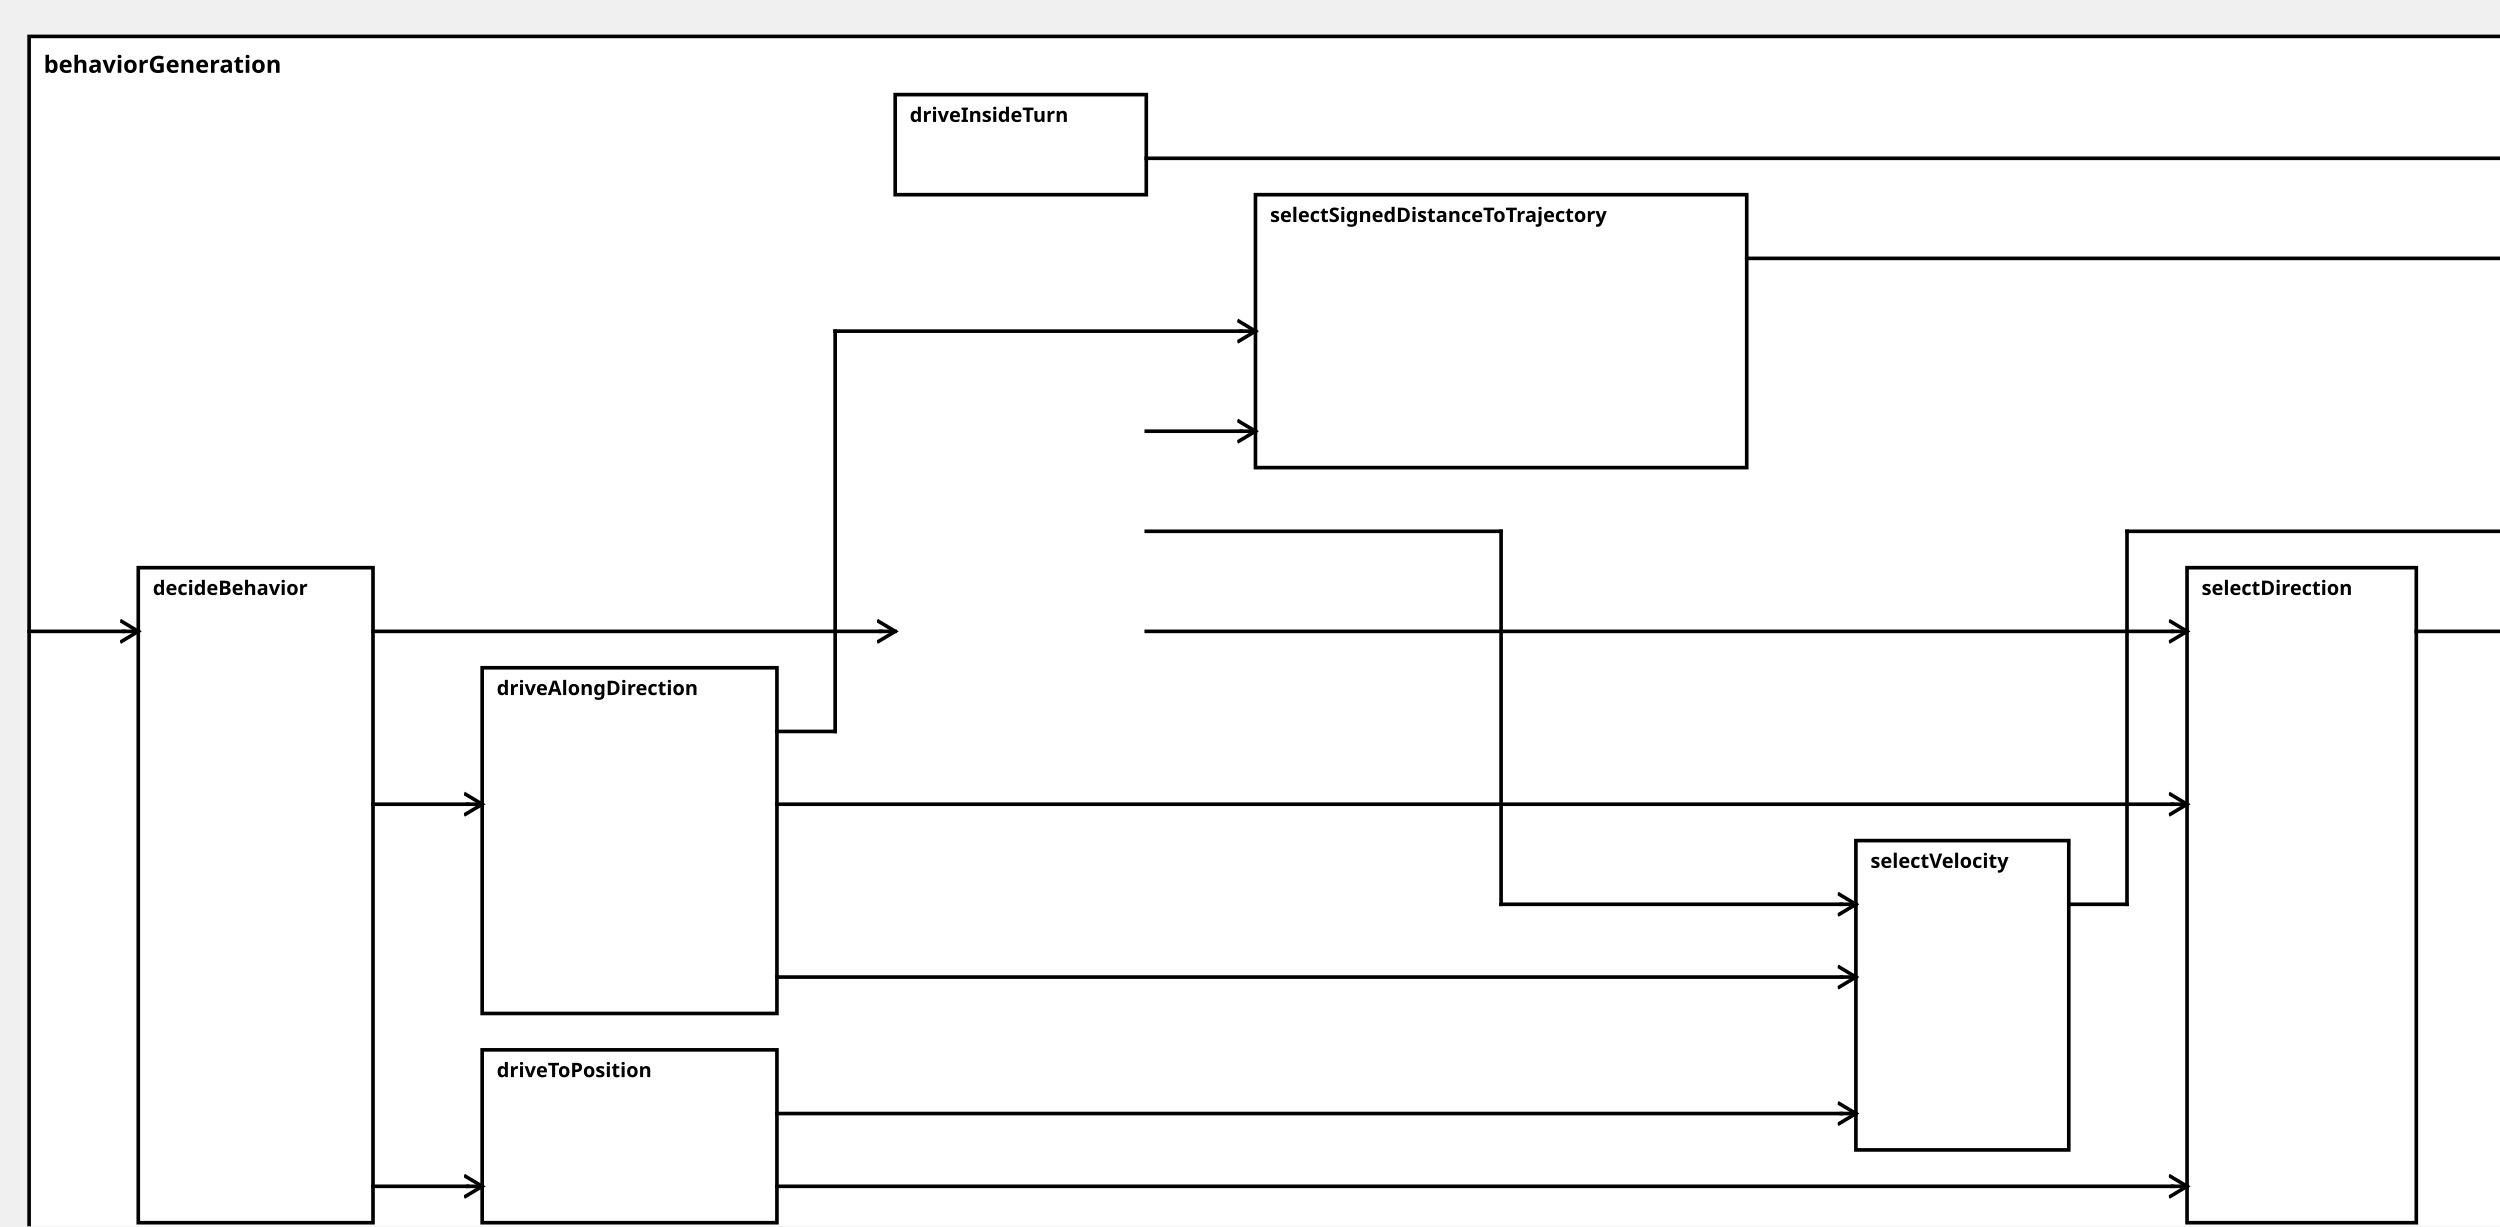
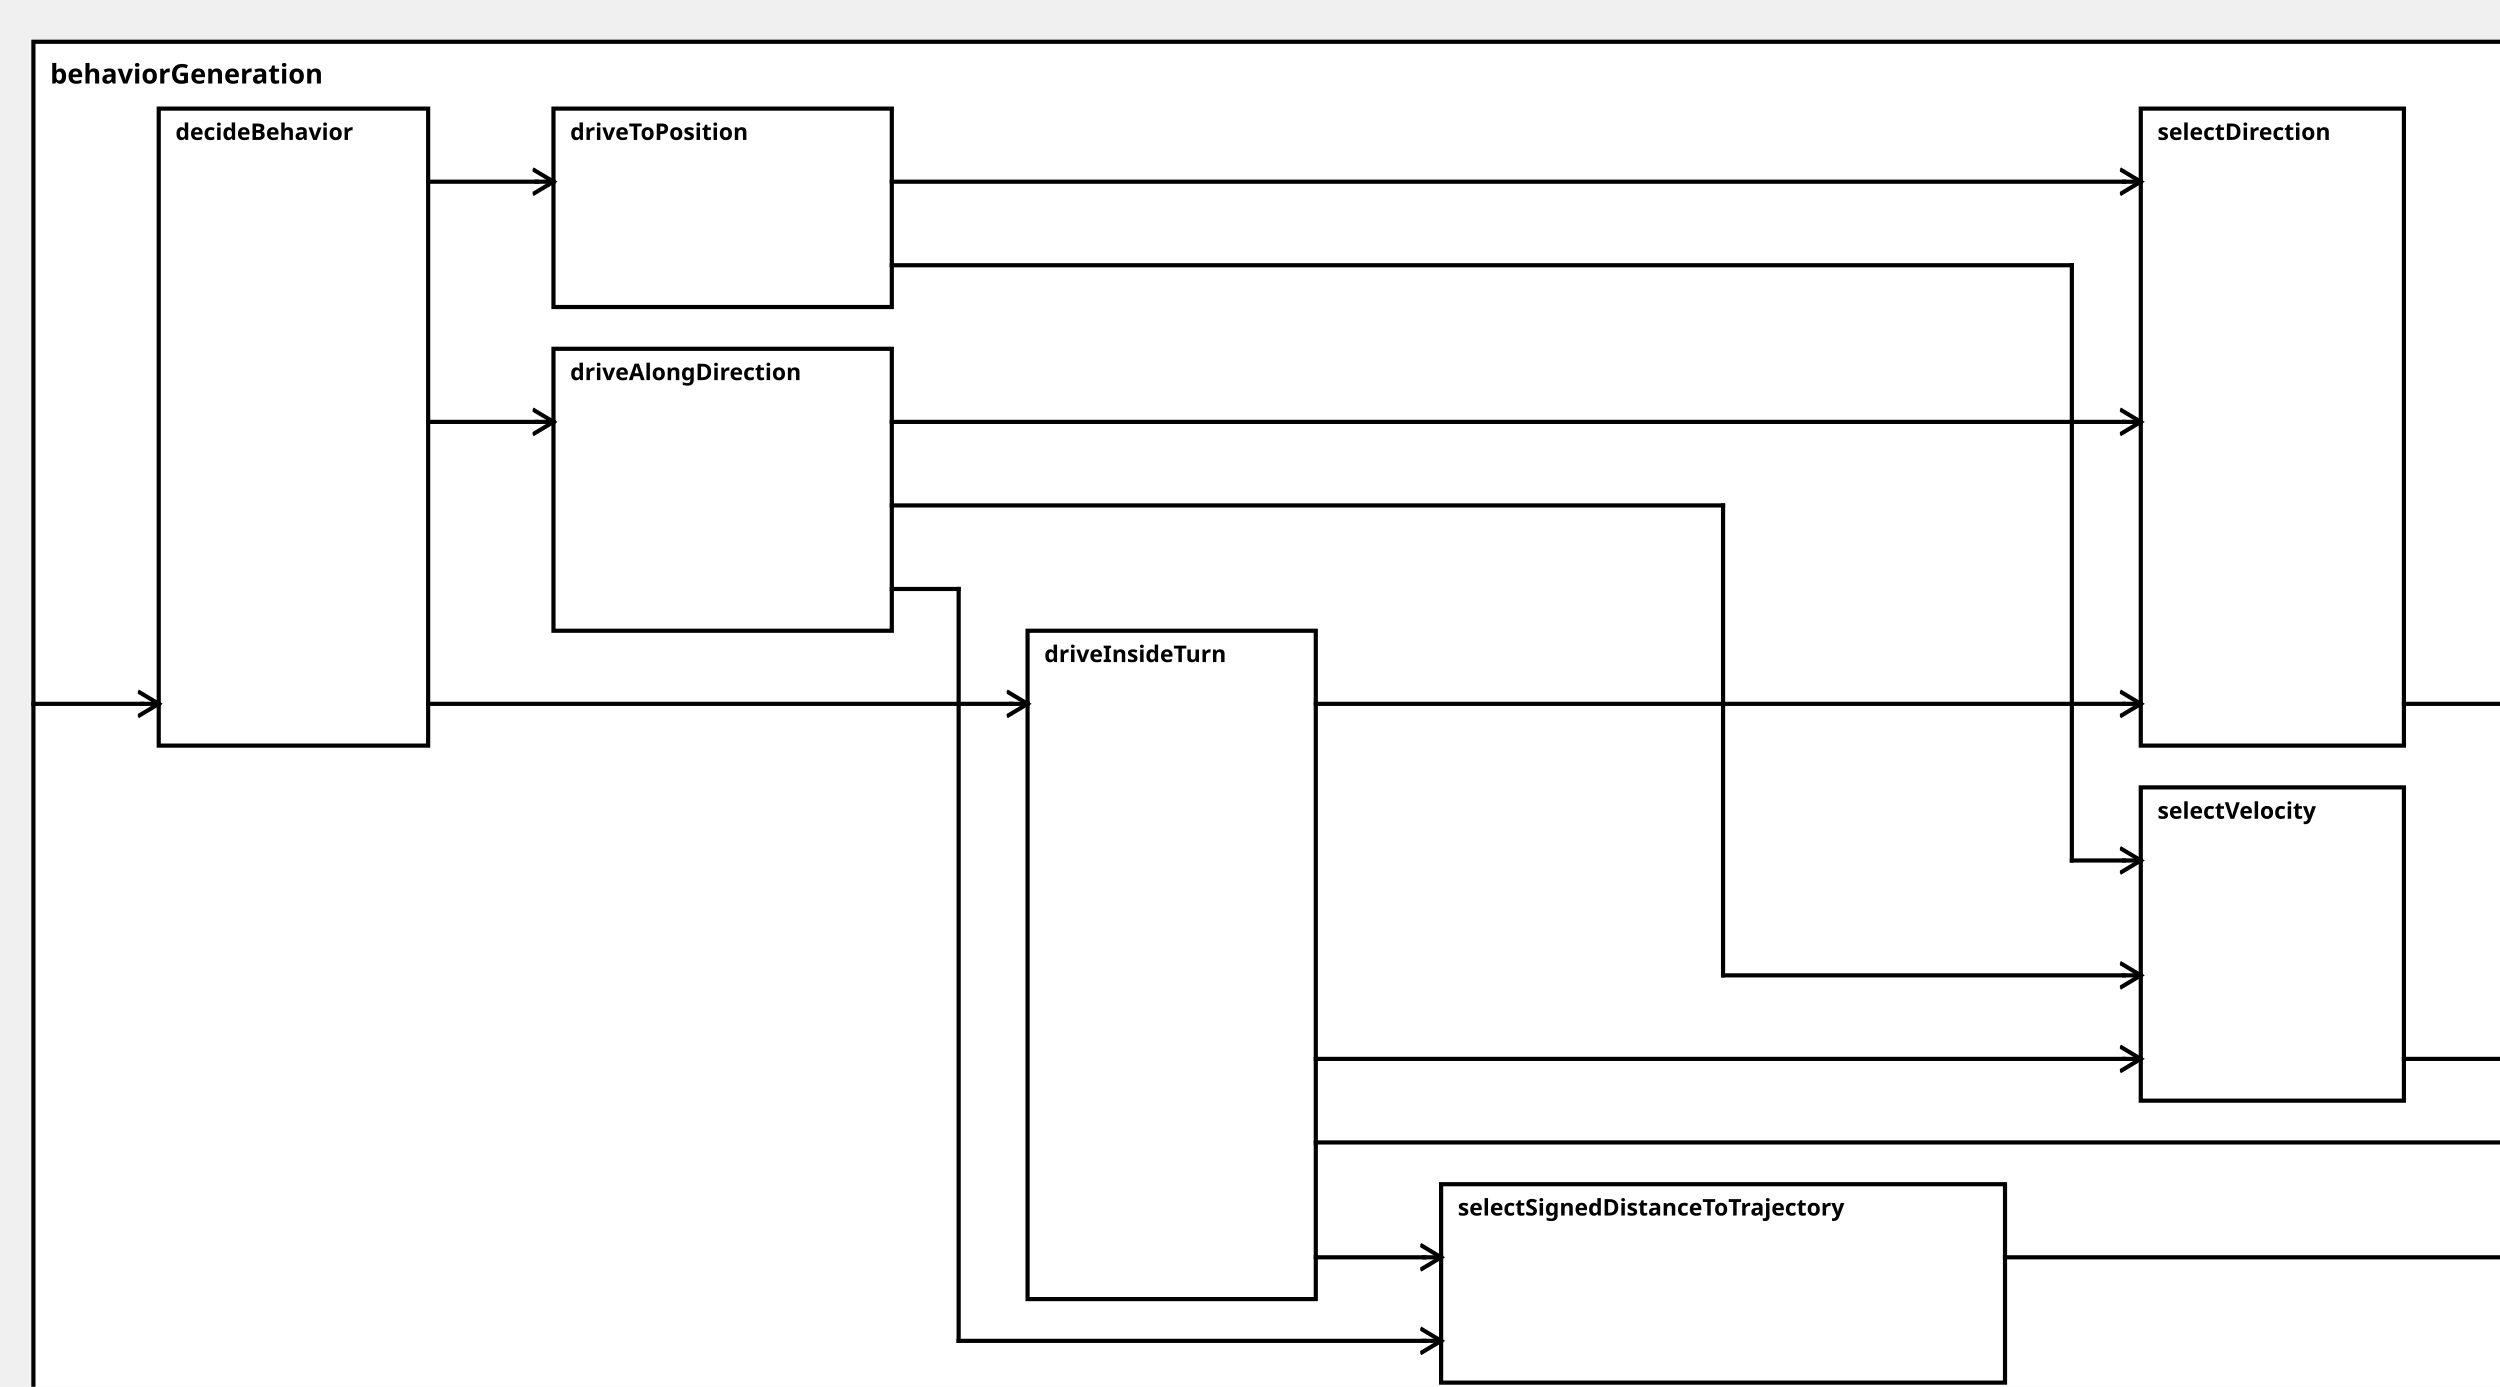
<svg xmlns="http://www.w3.org/2000/svg" width="100%" height="100%" version="1.1">
  <svg version="1.1">
    <g transform="translate(16 20)">
-       <rect id="0" width="1372" height="672" style="fill:white;stroke:black;stroke-width:2;fill-opacity:1.0;stroke-opacity:1.0" />
+       <rect id="0" width="1195" height="662" style="fill:white;stroke:black;stroke-width:2;fill-opacity:1.0;stroke-opacity:1.0" />
      <text x="8" y="20" style="font-weight: bold" font-family="Verdana" font-size="13" fill="black">
            behaviorGeneration
    </text>
    </g>
  </svg>
-   <g transform="translate(76 312)">
-     <rect data-name="autopilot.behavior.behaviorGeneration.decideBehavior" id="1" width="129" height="360" style="fill:white;stroke:black;stroke-width:2;fill-opacity:1.0;stroke-opacity:1.0" />
+   <g transform="translate(76 52)">
+     <rect data-name="autopilot.behavior.behaviorGeneration.decideBehavior" id="1" width="129" height="305" style="fill:white;stroke:black;stroke-width:2;fill-opacity:1.0;stroke-opacity:1.0" />
    <text x="8" y="15" alignment-baseline="middle" style="font-weight: bold" font-family="Verdana" font-size="11" fill="black">
    decideBehavior
    </text>
  </g>
-   <g transform="translate(492 52)">
-     <rect data-name="autopilot.behavior.behaviorGeneration.driveInsideTurn" id="4" width="138" height="55" style="fill:white;stroke:black;stroke-width:2;fill-opacity:1.0;stroke-opacity:1.0" />
+   <g transform="translate(492 302)">
+     <rect data-name="autopilot.behavior.behaviorGeneration.driveInsideTurn" id="4" width="138" height="320" style="fill:white;stroke:black;stroke-width:2;fill-opacity:1.0;stroke-opacity:1.0" />
    <text x="8" y="15" alignment-baseline="middle" style="font-weight: bold" font-family="Verdana" font-size="11" fill="black">
    driveInsideTurn
    </text>
  </g>
-   <g transform="translate(265 367)">
-     <rect data-name="autopilot.behavior.behaviorGeneration.driveAlongDirection" id="2" width="162" height="190" style="fill:white;stroke:black;stroke-width:2;fill-opacity:1.0;stroke-opacity:1.0" />
+   <g transform="translate(265 167)">
+     <rect data-name="autopilot.behavior.behaviorGeneration.driveAlongDirection" id="3" width="162" height="135" style="fill:white;stroke:black;stroke-width:2;fill-opacity:1.0;stroke-opacity:1.0" />
    <text x="8" y="15" alignment-baseline="middle" style="font-weight: bold" font-family="Verdana" font-size="11" fill="black">
    driveAlongDirection
    </text>
  </g>
-   <g transform="translate(265 577)">
-     <rect data-name="autopilot.behavior.behaviorGeneration.driveToPosition" id="3" width="162" height="95" style="fill:white;stroke:black;stroke-width:2;fill-opacity:1.0;stroke-opacity:1.0" />
+   <g transform="translate(265 52)">
+     <rect data-name="autopilot.behavior.behaviorGeneration.driveToPosition" id="2" width="162" height="95" style="fill:white;stroke:black;stroke-width:2;fill-opacity:1.0;stroke-opacity:1.0" />
    <text x="8" y="15" alignment-baseline="middle" style="font-weight: bold" font-family="Verdana" font-size="11" fill="black">
    driveToPosition
    </text>
  </g>
-   <g transform="translate(1202 312)">
-     <rect data-name="autopilot.behavior.behaviorGeneration.selectDirection" id="8" width="126" height="360" style="fill:white;stroke:black;stroke-width:2;fill-opacity:1.0;stroke-opacity:1.0" />
+   <g transform="translate(1025 52)">
+     <rect data-name="autopilot.behavior.behaviorGeneration.selectDirection" id="6" width="126" height="305" style="fill:white;stroke:black;stroke-width:2;fill-opacity:1.0;stroke-opacity:1.0" />
    <text x="8" y="15" alignment-baseline="middle" style="font-weight: bold" font-family="Verdana" font-size="11" fill="black">
    selectDirection
    </text>
  </g>
-   <g transform="translate(690 107)">
-     <rect data-name="autopilot.behavior.behaviorGeneration.selectSignedDistanceToTrajectory" id="6" width="270" height="150" style="fill:white;stroke:black;stroke-width:2;fill-opacity:1.0;stroke-opacity:1.0" />
+   <g transform="translate(690 567)">
+     <rect data-name="autopilot.behavior.behaviorGeneration.selectSignedDistanceToTrajectory" id="5" width="270" height="95" style="fill:white;stroke:black;stroke-width:2;fill-opacity:1.0;stroke-opacity:1.0" />
    <text x="8" y="15" alignment-baseline="middle" style="font-weight: bold" font-family="Verdana" font-size="11" fill="black">
    selectSignedDistanceToTrajectory
    </text>
  </g>
-   <g transform="translate(1020 462)">
-     <rect data-name="autopilot.behavior.behaviorGeneration.selectVelocity" id="7" width="117" height="170" style="fill:white;stroke:black;stroke-width:2;fill-opacity:1.0;stroke-opacity:1.0" />
+   <g transform="translate(1025 377)">
+     <rect data-name="autopilot.behavior.behaviorGeneration.selectVelocity" id="7" width="126" height="150" style="fill:white;stroke:black;stroke-width:2;fill-opacity:1.0;stroke-opacity:1.0" />
    <text x="8" y="15" alignment-baseline="middle" style="font-weight: bold" font-family="Verdana" font-size="11" fill="black">
    selectVelocity
    </text>
  </g>
  <defs>
    <marker id="0,0,0" markerWidth="13" markerHeight="13" refX="5" refY="5" orient="auto">
      <polyline points="0,2 5,5 0,8" style="fill:none; stroke:rgb(0,0,0);                     stroke-width:1" />
    </marker>
  </defs>
-   <line stroke-linecap="square" x1="1328" y1="347" x2="1380" y2="347" style="stroke:rgb(0, 0,0);             stroke-width:2; " />
-   <line stroke-linecap="square" x1="1380" y1="347" x2="1388" y2="347" style="stroke:rgb(0, 0,0);             stroke-width:2;                 marker-end: url(#0,0,0)             " />
-   <line stroke-linecap="square" x1="960" y1="142" x2="1380" y2="142" style="stroke:rgb(0, 0,0);             stroke-width:2; " />
-   <line stroke-linecap="square" x1="1380" y1="142" x2="1388" y2="142" style="stroke:rgb(0, 0,0);             stroke-width:2;                 marker-end: url(#0,0,0)             " />
-   <line stroke-linecap="square" x1="1137" y1="497" x2="1169" y2="497" style="stroke:rgb(0, 0,0);             stroke-width:2; " />
-   <line stroke-linecap="square" x1="1169" y1="497" x2="1169" y2="292" style="stroke:rgb(0, 0,0);             stroke-width:2; " />
-   <line stroke-linecap="square" x1="1169" y1="292" x2="1380" y2="292" style="stroke:rgb(0, 0,0);             stroke-width:2; " />
-   <line stroke-linecap="square" x1="1380" y1="292" x2="1388" y2="292" style="stroke:rgb(0, 0,0);             stroke-width:2;                 marker-end: url(#0,0,0)             " />
-   <line stroke-linecap="square" x1="630" y1="87" x2="1380" y2="87" style="stroke:rgb(0, 0,0);             stroke-width:2; " />
-   <line stroke-linecap="square" x1="1380" y1="87" x2="1388" y2="87" style="stroke:rgb(0, 0,0);             stroke-width:2;                 marker-end: url(#0,0,0)             " />
-   <line stroke-linecap="square" x1="16" y1="347" x2="68" y2="347" style="stroke:rgb(0, 0,0);             stroke-width:2; " />
-   <line stroke-linecap="square" x1="68" y1="347" x2="76" y2="347" style="stroke:rgb(0, 0,0);             stroke-width:2;                 marker-end: url(#0,0,0)             " />
-   <line stroke-linecap="square" x1="205" y1="347" x2="484" y2="347" style="stroke:rgb(0, 0,0);             stroke-width:2; " />
-   <line stroke-linecap="square" x1="484" y1="347" x2="492" y2="347" style="stroke:rgb(0, 0,0);             stroke-width:2;                 marker-end: url(#0,0,0)             " />
-   <line stroke-linecap="square" x1="205" y1="442" x2="257" y2="442" style="stroke:rgb(0, 0,0);             stroke-width:2; " />
-   <line stroke-linecap="square" x1="257" y1="442" x2="265" y2="442" style="stroke:rgb(0, 0,0);             stroke-width:2;                 marker-end: url(#0,0,0)             " />
-   <line stroke-linecap="square" x1="205" y1="652" x2="257" y2="652" style="stroke:rgb(0, 0,0);             stroke-width:2; " />
-   <line stroke-linecap="square" x1="257" y1="652" x2="265" y2="652" style="stroke:rgb(0, 0,0);             stroke-width:2;                 marker-end: url(#0,0,0)             " />
-   <line stroke-linecap="square" x1="630" y1="347" x2="1194" y2="347" style="stroke:rgb(0, 0,0);             stroke-width:2; " />
-   <line stroke-linecap="square" x1="1194" y1="347" x2="1202" y2="347" style="stroke:rgb(0, 0,0);             stroke-width:2;                 marker-end: url(#0,0,0)             " />
-   <line stroke-linecap="square" x1="427" y1="442" x2="1194" y2="442" style="stroke:rgb(0, 0,0);             stroke-width:2; " />
-   <line stroke-linecap="square" x1="1194" y1="442" x2="1202" y2="442" style="stroke:rgb(0, 0,0);             stroke-width:2;                 marker-end: url(#0,0,0)             " />
-   <line stroke-linecap="square" x1="427" y1="652" x2="1194" y2="652" style="stroke:rgb(0, 0,0);             stroke-width:2; " />
-   <line stroke-linecap="square" x1="1194" y1="652" x2="1202" y2="652" style="stroke:rgb(0, 0,0);             stroke-width:2;                 marker-end: url(#0,0,0)             " />
-   <line stroke-linecap="square" x1="630" y1="237" x2="682" y2="237" style="stroke:rgb(0, 0,0);             stroke-width:2; " />
-   <line stroke-linecap="square" x1="682" y1="237" x2="690" y2="237" style="stroke:rgb(0, 0,0);             stroke-width:2;                 marker-end: url(#0,0,0)             " />
-   <line stroke-linecap="square" x1="427" y1="402" x2="459" y2="402" style="stroke:rgb(0, 0,0);             stroke-width:2; " />
-   <line stroke-linecap="square" x1="459" y1="402" x2="459" y2="182" style="stroke:rgb(0, 0,0);             stroke-width:2; " />
-   <line stroke-linecap="square" x1="459" y1="182" x2="682" y2="182" style="stroke:rgb(0, 0,0);             stroke-width:2; " />
-   <line stroke-linecap="square" x1="682" y1="182" x2="690" y2="182" style="stroke:rgb(0, 0,0);             stroke-width:2;                 marker-end: url(#0,0,0)             " />
-   <line stroke-linecap="square" x1="630" y1="292" x2="825" y2="292" style="stroke:rgb(0, 0,0);             stroke-width:2; " />
-   <line stroke-linecap="square" x1="825" y1="292" x2="825" y2="497" style="stroke:rgb(0, 0,0);             stroke-width:2; " />
-   <line stroke-linecap="square" x1="825" y1="497" x2="1012" y2="497" style="stroke:rgb(0, 0,0);             stroke-width:2; " />
-   <line stroke-linecap="square" x1="1012" y1="497" x2="1020" y2="497" style="stroke:rgb(0, 0,0);             stroke-width:2;                 marker-end: url(#0,0,0)             " />
-   <line stroke-linecap="square" x1="427" y1="537" x2="1012" y2="537" style="stroke:rgb(0, 0,0);             stroke-width:2; " />
-   <line stroke-linecap="square" x1="1012" y1="537" x2="1020" y2="537" style="stroke:rgb(0, 0,0);             stroke-width:2;                 marker-end: url(#0,0,0)             " />
-   <line stroke-linecap="square" x1="427" y1="612" x2="1012" y2="612" style="stroke:rgb(0, 0,0);             stroke-width:2; " />
-   <line stroke-linecap="square" x1="1012" y1="612" x2="1020" y2="612" style="stroke:rgb(0, 0,0);             stroke-width:2;                 marker-end: url(#0,0,0)             " />
+   <line stroke-linecap="square" x1="1151" y1="337" x2="1203" y2="337" style="stroke:rgb(0, 0,0);             stroke-width:2; " />
+   <line stroke-linecap="square" x1="1203" y1="337" x2="1211" y2="337" style="stroke:rgb(0, 0,0);             stroke-width:2;                 marker-end: url(#0,0,0)             " />
+   <line stroke-linecap="square" x1="960" y1="602" x2="1203" y2="602" style="stroke:rgb(0, 0,0);             stroke-width:2; " />
+   <line stroke-linecap="square" x1="1203" y1="602" x2="1211" y2="602" style="stroke:rgb(0, 0,0);             stroke-width:2;                 marker-end: url(#0,0,0)             " />
+   <line stroke-linecap="square" x1="1151" y1="507" x2="1203" y2="507" style="stroke:rgb(0, 0,0);             stroke-width:2; " />
+   <line stroke-linecap="square" x1="1203" y1="507" x2="1211" y2="507" style="stroke:rgb(0, 0,0);             stroke-width:2;                 marker-end: url(#0,0,0)             " />
+   <line stroke-linecap="square" x1="630" y1="547" x2="1203" y2="547" style="stroke:rgb(0, 0,0);             stroke-width:2; " />
+   <line stroke-linecap="square" x1="1203" y1="547" x2="1211" y2="547" style="stroke:rgb(0, 0,0);             stroke-width:2;                 marker-end: url(#0,0,0)             " />
+   <line stroke-linecap="square" x1="16" y1="337" x2="68" y2="337" style="stroke:rgb(0, 0,0);             stroke-width:2; " />
+   <line stroke-linecap="square" x1="68" y1="337" x2="76" y2="337" style="stroke:rgb(0, 0,0);             stroke-width:2;                 marker-end: url(#0,0,0)             " />
+   <line stroke-linecap="square" x1="205" y1="337" x2="484" y2="337" style="stroke:rgb(0, 0,0);             stroke-width:2; " />
+   <line stroke-linecap="square" x1="484" y1="337" x2="492" y2="337" style="stroke:rgb(0, 0,0);             stroke-width:2;                 marker-end: url(#0,0,0)             " />
+   <line stroke-linecap="square" x1="205" y1="202" x2="257" y2="202" style="stroke:rgb(0, 0,0);             stroke-width:2; " />
+   <line stroke-linecap="square" x1="257" y1="202" x2="265" y2="202" style="stroke:rgb(0, 0,0);             stroke-width:2;                 marker-end: url(#0,0,0)             " />
+   <line stroke-linecap="square" x1="205" y1="87" x2="257" y2="87" style="stroke:rgb(0, 0,0);             stroke-width:2; " />
+   <line stroke-linecap="square" x1="257" y1="87" x2="265" y2="87" style="stroke:rgb(0, 0,0);             stroke-width:2;                 marker-end: url(#0,0,0)             " />
+   <line stroke-linecap="square" x1="630" y1="337" x2="1017" y2="337" style="stroke:rgb(0, 0,0);             stroke-width:2; " />
+   <line stroke-linecap="square" x1="1017" y1="337" x2="1025" y2="337" style="stroke:rgb(0, 0,0);             stroke-width:2;                 marker-end: url(#0,0,0)             " />
+   <line stroke-linecap="square" x1="427" y1="202" x2="1017" y2="202" style="stroke:rgb(0, 0,0);             stroke-width:2; " />
+   <line stroke-linecap="square" x1="1017" y1="202" x2="1025" y2="202" style="stroke:rgb(0, 0,0);             stroke-width:2;                 marker-end: url(#0,0,0)             " />
+   <line stroke-linecap="square" x1="427" y1="87" x2="1017" y2="87" style="stroke:rgb(0, 0,0);             stroke-width:2; " />
+   <line stroke-linecap="square" x1="1017" y1="87" x2="1025" y2="87" style="stroke:rgb(0, 0,0);             stroke-width:2;                 marker-end: url(#0,0,0)             " />
+   <line stroke-linecap="square" x1="630" y1="602" x2="682" y2="602" style="stroke:rgb(0, 0,0);             stroke-width:2; " />
+   <line stroke-linecap="square" x1="682" y1="602" x2="690" y2="602" style="stroke:rgb(0, 0,0);             stroke-width:2;                 marker-end: url(#0,0,0)             " />
+   <line stroke-linecap="square" x1="427" y1="282" x2="459" y2="282" style="stroke:rgb(0, 0,0);             stroke-width:2; " />
+   <line stroke-linecap="square" x1="459" y1="282" x2="459" y2="642" style="stroke:rgb(0, 0,0);             stroke-width:2; " />
+   <line stroke-linecap="square" x1="459" y1="642" x2="682" y2="642" style="stroke:rgb(0, 0,0);             stroke-width:2; " />
+   <line stroke-linecap="square" x1="682" y1="642" x2="690" y2="642" style="stroke:rgb(0, 0,0);             stroke-width:2;                 marker-end: url(#0,0,0)             " />
+   <line stroke-linecap="square" x1="630" y1="507" x2="1017" y2="507" style="stroke:rgb(0, 0,0);             stroke-width:2; " />
+   <line stroke-linecap="square" x1="1017" y1="507" x2="1025" y2="507" style="stroke:rgb(0, 0,0);             stroke-width:2;                 marker-end: url(#0,0,0)             " />
+   <line stroke-linecap="square" x1="427" y1="242" x2="825" y2="242" style="stroke:rgb(0, 0,0);             stroke-width:2; " />
+   <line stroke-linecap="square" x1="825" y1="242" x2="825" y2="467" style="stroke:rgb(0, 0,0);             stroke-width:2; " />
+   <line stroke-linecap="square" x1="825" y1="467" x2="1017" y2="467" style="stroke:rgb(0, 0,0);             stroke-width:2; " />
+   <line stroke-linecap="square" x1="1017" y1="467" x2="1025" y2="467" style="stroke:rgb(0, 0,0);             stroke-width:2;                 marker-end: url(#0,0,0)             " />
+   <line stroke-linecap="square" x1="427" y1="127" x2="992" y2="127" style="stroke:rgb(0, 0,0);             stroke-width:2; " />
+   <line stroke-linecap="square" x1="992" y1="127" x2="992" y2="412" style="stroke:rgb(0, 0,0);             stroke-width:2; " />
+   <line stroke-linecap="square" x1="992" y1="412" x2="1017" y2="412" style="stroke:rgb(0, 0,0);             stroke-width:2; " />
+   <line stroke-linecap="square" x1="1017" y1="412" x2="1025" y2="412" style="stroke:rgb(0, 0,0);             stroke-width:2;                 marker-end: url(#0,0,0)             " />
</svg>
